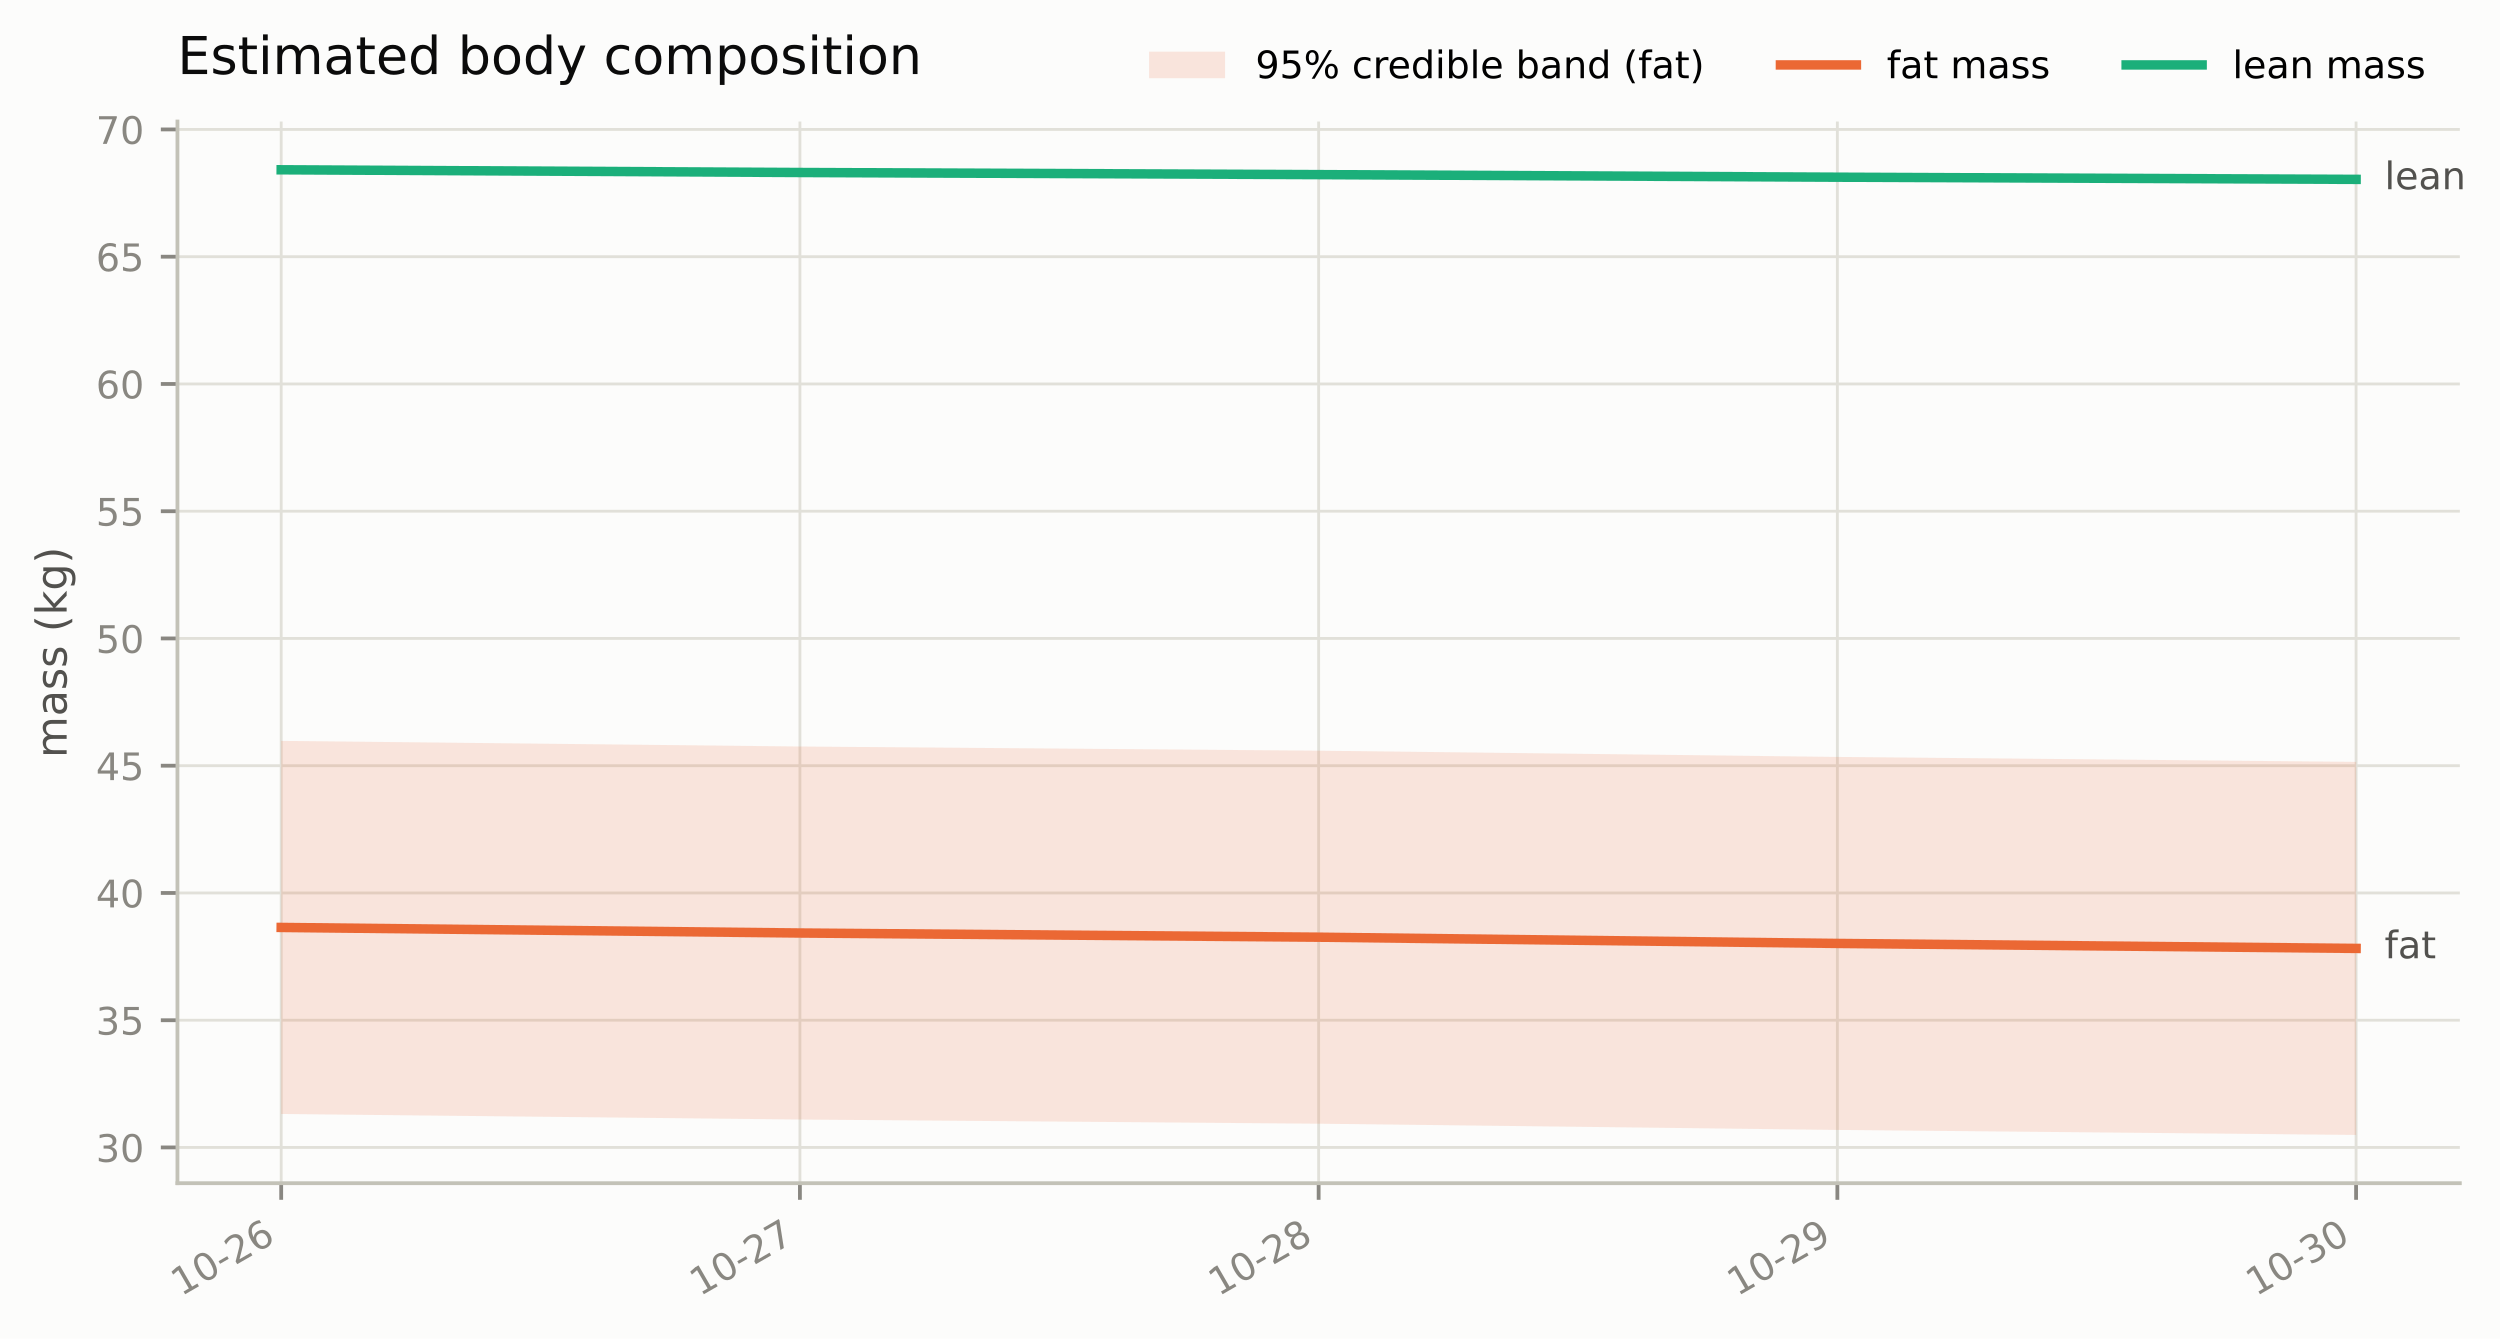
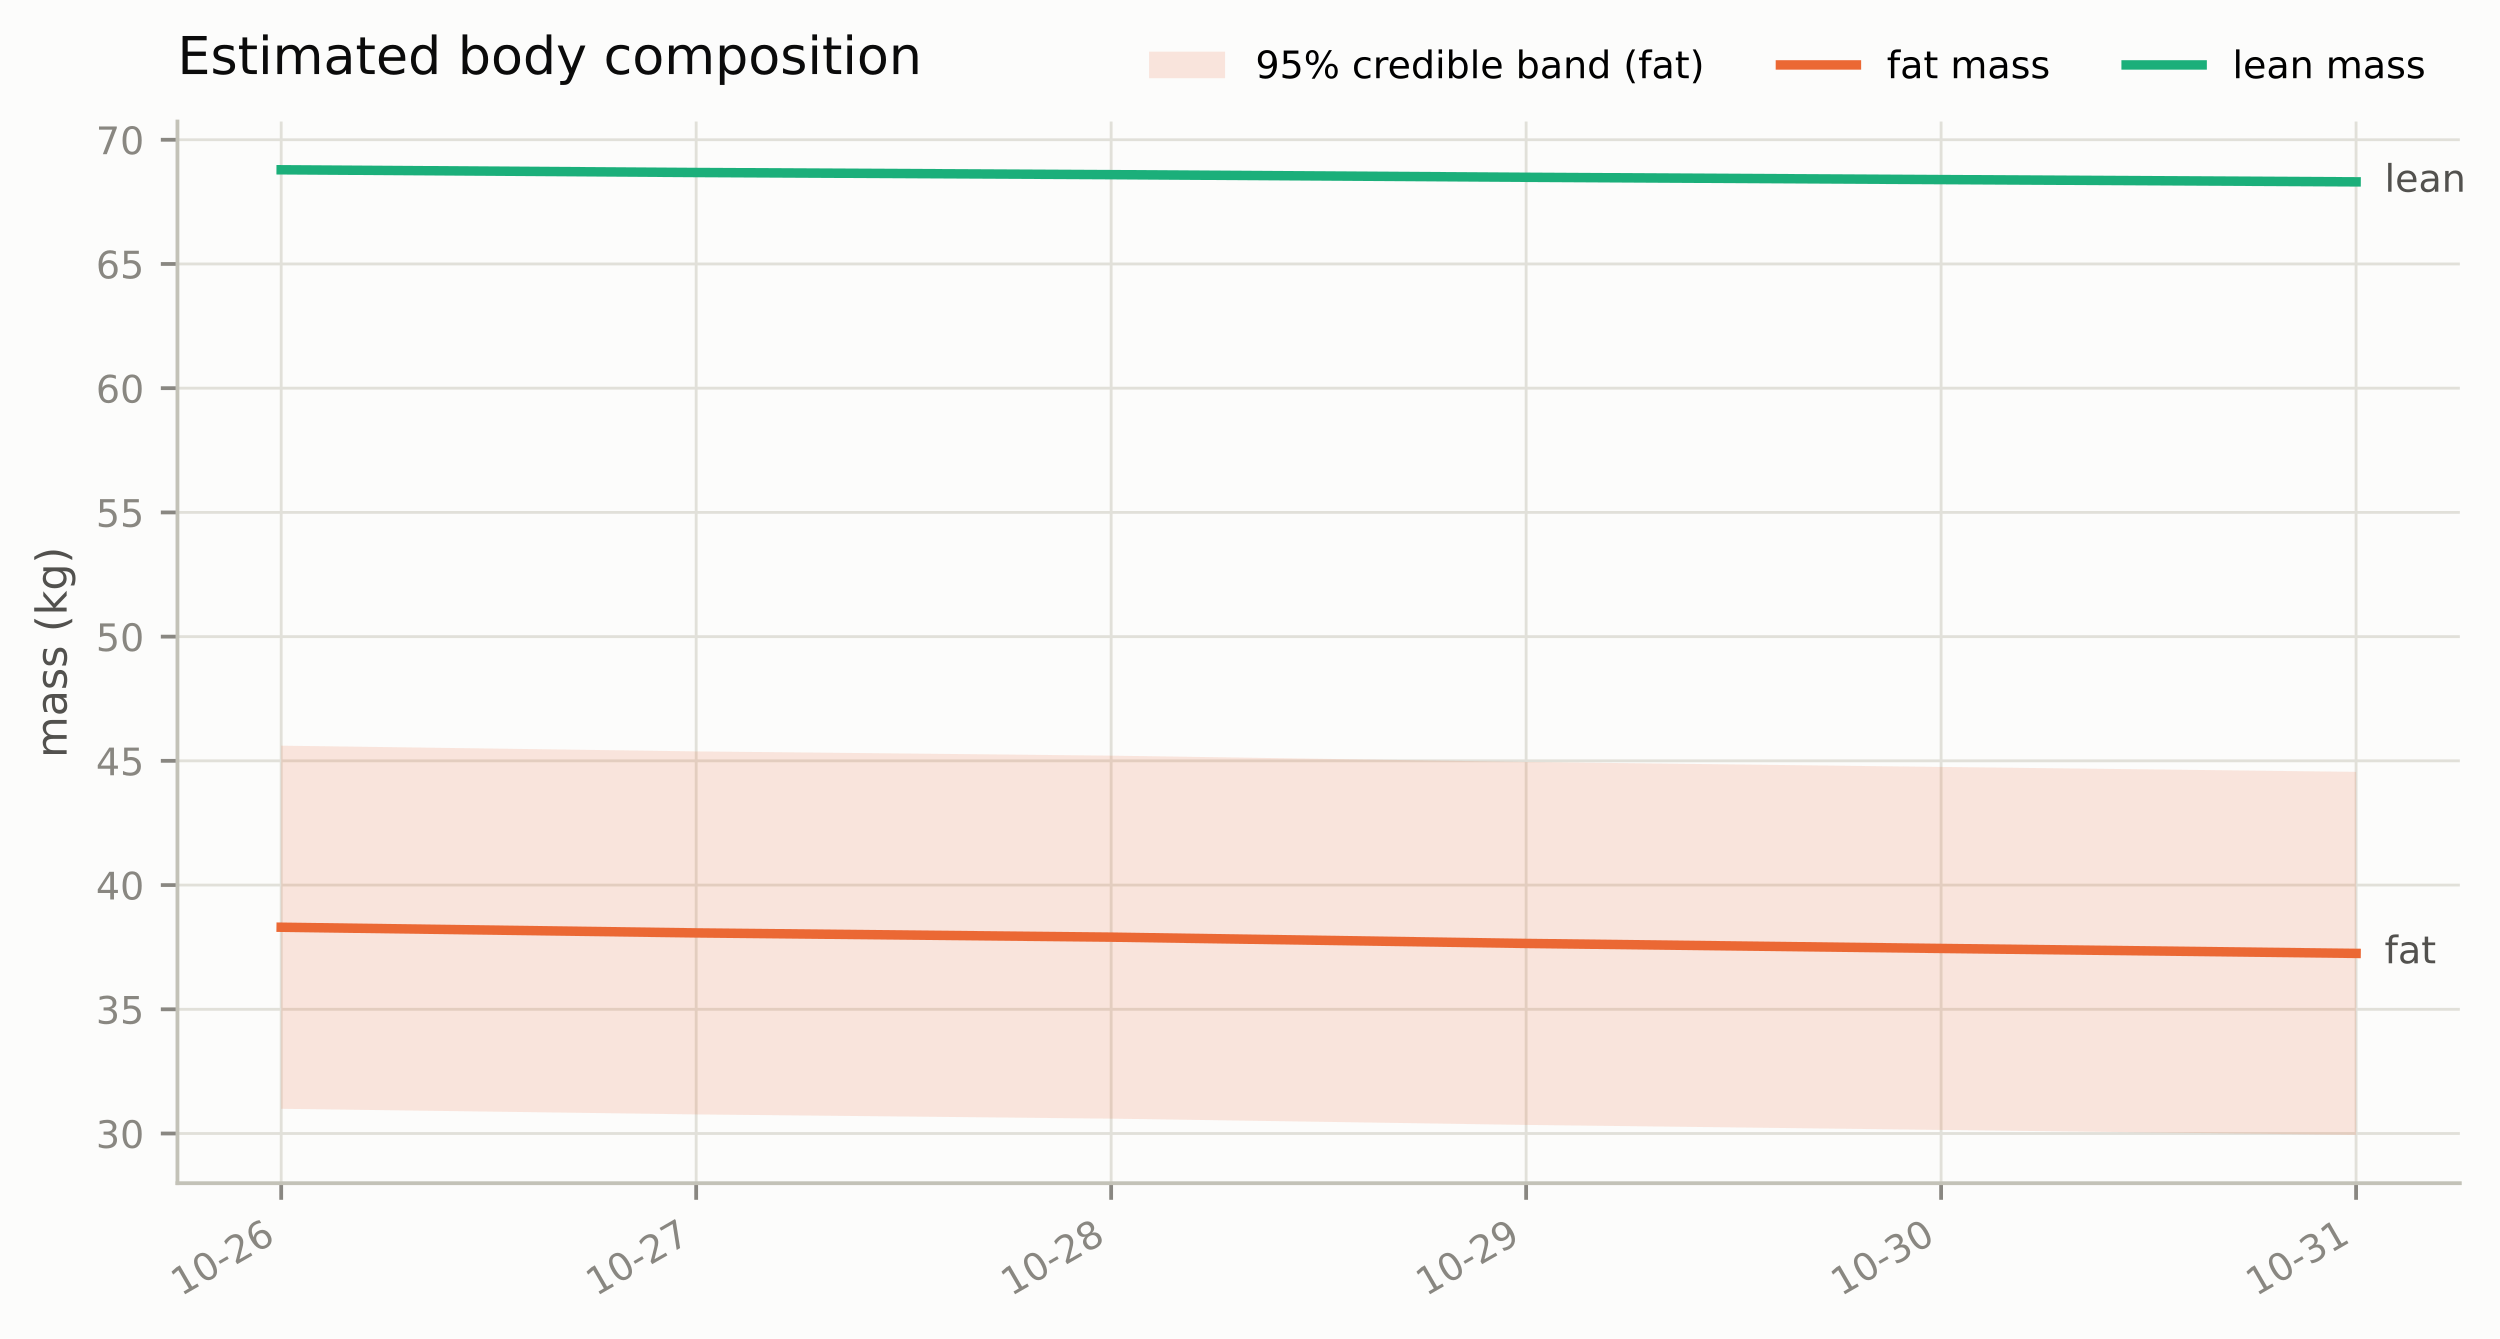
<svg xmlns="http://www.w3.org/2000/svg" xmlns:xlink="http://www.w3.org/1999/xlink" width="526.643pt" height="282pt" viewBox="0 0 526.643 282" version="1.1">
  <defs>
    <style type="text/css">*{stroke-linejoin: round; stroke-linecap: butt}</style>
  </defs>
  <g id="figure_1">
    <g id="patch_1">
      <path d="M 0 282  L 526.643 282  L 526.643 0  L 0 0  z " style="fill: #fcfcfb" />
    </g>
    <g id="axes_1">
      <g id="patch_2">
        <path d="M 37.381 249.248  L 518.18 249.248  L 518.18 25.601  L 37.381 25.601  z " style="fill: #fcfcfb" />
      </g>
      <g id="matplotlib.axis_1">
        <g id="xtick_1">
          <g id="line2d_1">
-             <path d="M 59.235 249.248  L 59.235 25.601  " clip-path="url(#p5e5698c83f)" style="fill: none; stroke: #e1e0d9; stroke-width: 0.6; stroke-linecap: square" />
+             <path d="M 59.235 249.248  L 59.235 25.601  " clip-path="url(#pe0df42609e)" style="fill: none; stroke: #e1e0d9; stroke-width: 0.6; stroke-linecap: square" />
          </g>
          <g id="line2d_2">
            <defs>
-               <path id="m67bd7a2c96" d="M 0 0  L 0 3.5  " style="stroke: #898781; stroke-width: 0.8" />
+               <path id="mdeb51aac6a" d="M 0 0  L 0 3.5  " style="stroke: #898781; stroke-width: 0.8" />
            </defs>
            <g>
-               <use xlink:href="#m67bd7a2c96" x="59.235" y="249.248" style="fill: #898781; stroke: #898781; stroke-width: 0.8" />
+               <use xlink:href="#mdeb51aac6a" x="59.235" y="249.248" style="fill: #898781; stroke: #898781; stroke-width: 0.8" />
            </g>
          </g>
          <g id="text_1">
            <g style="fill: #898781" transform="translate(38.14245 273.1351) rotate(-30) scale(0.08 -0.08)">
              <defs>
                <path id="DejaVuSans-14" d="M 794 531  L 1825 531  L 1825 4091  L 703 3866  L 703 4441  L 1819 4666  L 2450 4666  L 2450 531  L 3481 531  L 3481 0  L 794 0  L 794 531  z " transform="scale(0.015625)" />
                <path id="DejaVuSans-13" d="M 2034 4250  Q 1547 4250 1301 3770  Q 1056 3291 1056 2328  Q 1056 1369 1301 889  Q 1547 409 2034 409  Q 2525 409 2770 889  Q 3016 1369 3016 2328  Q 3016 3291 2770 3770  Q 2525 4250 2034 4250  z M 2034 4750  Q 2819 4750 3233 4129  Q 3647 3509 3647 2328  Q 3647 1150 3233 529  Q 2819 -91 2034 -91  Q 1250 -91 836 529  Q 422 1150 422 2328  Q 422 3509 836 4129  Q 1250 4750 2034 4750  z " transform="scale(0.015625)" />
                <path id="DejaVuSans-10" d="M 313 2009  L 1997 2009  L 1997 1497  L 313 1497  L 313 2009  z " transform="scale(0.015625)" />
                <path id="DejaVuSans-15" d="M 1228 531  L 3431 531  L 3431 0  L 469 0  L 469 531  Q 828 903 1448 1529  Q 2069 2156 2228 2338  Q 2531 2678 2651 2914  Q 2772 3150 2772 3378  Q 2772 3750 2511 3984  Q 2250 4219 1831 4219  Q 1534 4219 1204 4116  Q 875 4013 500 3803  L 500 4441  Q 881 4594 1212 4672  Q 1544 4750 1819 4750  Q 2544 4750 2975 4387  Q 3406 4025 3406 3419  Q 3406 3131 3298 2873  Q 3191 2616 2906 2266  Q 2828 2175 2409 1742  Q 1991 1309 1228 531  z " transform="scale(0.015625)" />
                <path id="DejaVuSans-19" d="M 2113 2584  Q 1688 2584 1439 2293  Q 1191 2003 1191 1497  Q 1191 994 1439 701  Q 1688 409 2113 409  Q 2538 409 2786 701  Q 3034 994 3034 1497  Q 3034 2003 2786 2293  Q 2538 2584 2113 2584  z M 3366 4563  L 3366 3988  Q 3128 4100 2886 4159  Q 2644 4219 2406 4219  Q 1781 4219 1451 3797  Q 1122 3375 1075 2522  Q 1259 2794 1537 2939  Q 1816 3084 2150 3084  Q 2853 3084 3261 2657  Q 3669 2231 3669 1497  Q 3669 778 3244 343  Q 2819 -91 2113 -91  Q 1303 -91 875 529  Q 447 1150 447 2328  Q 447 3434 972 4092  Q 1497 4750 2381 4750  Q 2619 4750 2861 4703  Q 3103 4656 3366 4563  z " transform="scale(0.015625)" />
              </defs>
              <use xlink:href="#DejaVuSans-14" />
              <use xlink:href="#DejaVuSans-13" transform="translate(63.625 0)" />
              <use xlink:href="#DejaVuSans-10" transform="translate(127.25 0)" />
              <use xlink:href="#DejaVuSans-15" transform="translate(163.3281 0)" />
              <use xlink:href="#DejaVuSans-19" transform="translate(226.9531 0)" />
            </g>
          </g>
        </g>
        <g id="xtick_2">
          <g id="line2d_3">
-             <path d="M 168.508 249.248  L 168.508 25.601  " clip-path="url(#p5e5698c83f)" style="fill: none; stroke: #e1e0d9; stroke-width: 0.6; stroke-linecap: square" />
+             <path d="M 146.653 249.248  L 146.653 25.601  " clip-path="url(#pe0df42609e)" style="fill: none; stroke: #e1e0d9; stroke-width: 0.6; stroke-linecap: square" />
          </g>
          <g id="line2d_4">
            <g>
-               <use xlink:href="#m67bd7a2c96" x="168.508" y="249.248" style="fill: #898781; stroke: #898781; stroke-width: 0.8" />
+               <use xlink:href="#mdeb51aac6a" x="146.653" y="249.248" style="fill: #898781; stroke: #898781; stroke-width: 0.8" />
            </g>
          </g>
          <g id="text_2">
-             <g style="fill: #898781" transform="translate(147.4151 273.1351) rotate(-30) scale(0.08 -0.08)">
+             <g style="fill: #898781" transform="translate(125.5606 273.1351) rotate(-30) scale(0.08 -0.08)">
              <defs>
                <path id="DejaVuSans-1a" d="M 525 4666  L 3525 4666  L 3525 4397  L 1831 0  L 1172 0  L 2766 4134  L 525 4134  L 525 4666  z " transform="scale(0.015625)" />
              </defs>
              <use xlink:href="#DejaVuSans-14" />
              <use xlink:href="#DejaVuSans-13" transform="translate(63.625 0)" />
              <use xlink:href="#DejaVuSans-10" transform="translate(127.25 0)" />
              <use xlink:href="#DejaVuSans-15" transform="translate(163.3281 0)" />
              <use xlink:href="#DejaVuSans-1a" transform="translate(226.9531 0)" />
            </g>
          </g>
        </g>
        <g id="xtick_3">
          <g id="line2d_5">
-             <path d="M 277.781 249.248  L 277.781 25.601  " clip-path="url(#p5e5698c83f)" style="fill: none; stroke: #e1e0d9; stroke-width: 0.6; stroke-linecap: square" />
+             <path d="M 234.071 249.248  L 234.071 25.601  " clip-path="url(#pe0df42609e)" style="fill: none; stroke: #e1e0d9; stroke-width: 0.6; stroke-linecap: square" />
          </g>
          <g id="line2d_6">
            <g>
-               <use xlink:href="#m67bd7a2c96" x="277.781" y="249.248" style="fill: #898781; stroke: #898781; stroke-width: 0.8" />
+               <use xlink:href="#mdeb51aac6a" x="234.071" y="249.248" style="fill: #898781; stroke: #898781; stroke-width: 0.8" />
            </g>
          </g>
          <g id="text_3">
-             <g style="fill: #898781" transform="translate(256.6877 273.1351) rotate(-30) scale(0.08 -0.08)">
+             <g style="fill: #898781" transform="translate(212.9787 273.1351) rotate(-30) scale(0.08 -0.08)">
              <defs>
                <path id="DejaVuSans-1b" d="M 2034 2216  Q 1584 2216 1326 1975  Q 1069 1734 1069 1313  Q 1069 891 1326 650  Q 1584 409 2034 409  Q 2484 409 2743 651  Q 3003 894 3003 1313  Q 3003 1734 2745 1975  Q 2488 2216 2034 2216  z M 1403 2484  Q 997 2584 770 2862  Q 544 3141 544 3541  Q 544 4100 942 4425  Q 1341 4750 2034 4750  Q 2731 4750 3128 4425  Q 3525 4100 3525 3541  Q 3525 3141 3298 2862  Q 3072 2584 2669 2484  Q 3125 2378 3379 2068  Q 3634 1759 3634 1313  Q 3634 634 3220 271  Q 2806 -91 2034 -91  Q 1263 -91 848 271  Q 434 634 434 1313  Q 434 1759 690 2068  Q 947 2378 1403 2484  z M 1172 3481  Q 1172 3119 1398 2916  Q 1625 2713 2034 2713  Q 2441 2713 2670 2916  Q 2900 3119 2900 3481  Q 2900 3844 2670 4047  Q 2441 4250 2034 4250  Q 1625 4250 1398 4047  Q 1172 3844 1172 3481  z " transform="scale(0.015625)" />
              </defs>
              <use xlink:href="#DejaVuSans-14" />
              <use xlink:href="#DejaVuSans-13" transform="translate(63.625 0)" />
              <use xlink:href="#DejaVuSans-10" transform="translate(127.25 0)" />
              <use xlink:href="#DejaVuSans-15" transform="translate(163.3281 0)" />
              <use xlink:href="#DejaVuSans-1b" transform="translate(226.9531 0)" />
            </g>
          </g>
        </g>
        <g id="xtick_4">
          <g id="line2d_7">
-             <path d="M 387.053 249.248  L 387.053 25.601  " clip-path="url(#p5e5698c83f)" style="fill: none; stroke: #e1e0d9; stroke-width: 0.6; stroke-linecap: square" />
+             <path d="M 321.49 249.248  L 321.49 25.601  " clip-path="url(#pe0df42609e)" style="fill: none; stroke: #e1e0d9; stroke-width: 0.6; stroke-linecap: square" />
          </g>
          <g id="line2d_8">
            <g>
-               <use xlink:href="#m67bd7a2c96" x="387.053" y="249.248" style="fill: #898781; stroke: #898781; stroke-width: 0.8" />
+               <use xlink:href="#mdeb51aac6a" x="321.49" y="249.248" style="fill: #898781; stroke: #898781; stroke-width: 0.8" />
            </g>
          </g>
          <g id="text_4">
-             <g style="fill: #898781" transform="translate(365.9604 273.1351) rotate(-30) scale(0.08 -0.08)">
+             <g style="fill: #898781" transform="translate(300.3968 273.1351) rotate(-30) scale(0.08 -0.08)">
              <defs>
                <path id="DejaVuSans-1c" d="M 703 97  L 703 672  Q 941 559 1184 500  Q 1428 441 1663 441  Q 2288 441 2617 861  Q 2947 1281 2994 2138  Q 2813 1869 2534 1725  Q 2256 1581 1919 1581  Q 1219 1581 811 2004  Q 403 2428 403 3163  Q 403 3881 828 4315  Q 1253 4750 1959 4750  Q 2769 4750 3195 4129  Q 3622 3509 3622 2328  Q 3622 1225 3098 567  Q 2575 -91 1691 -91  Q 1453 -91 1209 -44  Q 966 3 703 97  z M 1959 2075  Q 2384 2075 2632 2365  Q 2881 2656 2881 3163  Q 2881 3666 2632 3958  Q 2384 4250 1959 4250  Q 1534 4250 1286 3958  Q 1038 3666 1038 3163  Q 1038 2656 1286 2365  Q 1534 2075 1959 2075  z " transform="scale(0.015625)" />
              </defs>
              <use xlink:href="#DejaVuSans-14" />
              <use xlink:href="#DejaVuSans-13" transform="translate(63.625 0)" />
              <use xlink:href="#DejaVuSans-10" transform="translate(127.25 0)" />
              <use xlink:href="#DejaVuSans-15" transform="translate(163.3281 0)" />
              <use xlink:href="#DejaVuSans-1c" transform="translate(226.9531 0)" />
            </g>
          </g>
        </g>
        <g id="xtick_5">
          <g id="line2d_9">
-             <path d="M 496.326 249.248  L 496.326 25.601  " clip-path="url(#p5e5698c83f)" style="fill: none; stroke: #e1e0d9; stroke-width: 0.6; stroke-linecap: square" />
+             <path d="M 408.908 249.248  L 408.908 25.601  " clip-path="url(#pe0df42609e)" style="fill: none; stroke: #e1e0d9; stroke-width: 0.6; stroke-linecap: square" />
          </g>
          <g id="line2d_10">
            <g>
-               <use xlink:href="#m67bd7a2c96" x="496.326" y="249.248" style="fill: #898781; stroke: #898781; stroke-width: 0.8" />
+               <use xlink:href="#mdeb51aac6a" x="408.908" y="249.248" style="fill: #898781; stroke: #898781; stroke-width: 0.8" />
            </g>
          </g>
          <g id="text_5">
-             <g style="fill: #898781" transform="translate(475.233 273.1351) rotate(-30) scale(0.08 -0.08)">
+             <g style="fill: #898781" transform="translate(387.8149 273.1351) rotate(-30) scale(0.08 -0.08)">
              <defs>
                <path id="DejaVuSans-16" d="M 2597 2516  Q 3050 2419 3304 2112  Q 3559 1806 3559 1356  Q 3559 666 3084 287  Q 2609 -91 1734 -91  Q 1441 -91 1130 -33  Q 819 25 488 141  L 488 750  Q 750 597 1062 519  Q 1375 441 1716 441  Q 2309 441 2620 675  Q 2931 909 2931 1356  Q 2931 1769 2642 2001  Q 2353 2234 1838 2234  L 1294 2234  L 1294 2753  L 1863 2753  Q 2328 2753 2575 2939  Q 2822 3125 2822 3475  Q 2822 3834 2567 4026  Q 2313 4219 1838 4219  Q 1578 4219 1281 4162  Q 984 4106 628 3988  L 628 4550  Q 988 4650 1302 4700  Q 1616 4750 1894 4750  Q 2613 4750 3031 4423  Q 3450 4097 3450 3541  Q 3450 3153 3228 2886  Q 3006 2619 2597 2516  z " transform="scale(0.015625)" />
              </defs>
              <use xlink:href="#DejaVuSans-14" />
              <use xlink:href="#DejaVuSans-13" transform="translate(63.625 0)" />
              <use xlink:href="#DejaVuSans-10" transform="translate(127.25 0)" />
              <use xlink:href="#DejaVuSans-16" transform="translate(163.3281 0)" />
              <use xlink:href="#DejaVuSans-13" transform="translate(226.9531 0)" />
            </g>
          </g>
        </g>
+         <g id="xtick_6">
+           <g id="line2d_11">
+             <path d="M 496.326 249.248  L 496.326 25.601  " clip-path="url(#pe0df42609e)" style="fill: none; stroke: #e1e0d9; stroke-width: 0.6; stroke-linecap: square" />
+           </g>
+           <g id="line2d_12">
+             <g>
+               <use xlink:href="#mdeb51aac6a" x="496.326" y="249.248" style="fill: #898781; stroke: #898781; stroke-width: 0.8" />
+             </g>
+           </g>
+           <g id="text_6">
+             <g style="fill: #898781" transform="translate(475.233 273.1351) rotate(-30) scale(0.08 -0.08)">
+               <use xlink:href="#DejaVuSans-14" />
+               <use xlink:href="#DejaVuSans-13" transform="translate(63.625 0)" />
+               <use xlink:href="#DejaVuSans-10" transform="translate(127.25 0)" />
+               <use xlink:href="#DejaVuSans-16" transform="translate(163.3281 0)" />
+               <use xlink:href="#DejaVuSans-14" transform="translate(226.9531 0)" />
+             </g>
+           </g>
+         </g>
      </g>
      <g id="matplotlib.axis_2">
        <g id="ytick_1">
-           <g id="line2d_11">
-             <path d="M 37.381 241.719  L 518.18 241.719  " clip-path="url(#p5e5698c83f)" style="fill: none; stroke: #e1e0d9; stroke-width: 0.6; stroke-linecap: square" />
-           </g>
-           <g id="line2d_12">
+           <g id="line2d_13">
+             <path d="M 37.381 238.782  L 518.18 238.782  " clip-path="url(#pe0df42609e)" style="fill: none; stroke: #e1e0d9; stroke-width: 0.6; stroke-linecap: square" />
+           </g>
+           <g id="line2d_14">
            <defs>
-               <path id="m33e109a5b0" d="M 0 0  L -3.5 0  " style="stroke: #898781; stroke-width: 0.8" />
+               <path id="md6227fa1a5" d="M 0 0  L -3.5 0  " style="stroke: #898781; stroke-width: 0.8" />
            </defs>
            <g>
-               <use xlink:href="#m33e109a5b0" x="37.381" y="241.719" style="fill: #898781; stroke: #898781; stroke-width: 0.8" />
-             </g>
-           </g>
-           <g id="text_6">
-             <g style="fill: #898781" transform="translate(20.2007 244.7582) scale(0.08 -0.08)">
+               <use xlink:href="#md6227fa1a5" x="37.381" y="238.782" style="fill: #898781; stroke: #898781; stroke-width: 0.8" />
+             </g>
+           </g>
+           <g id="text_7">
+             <g style="fill: #898781" transform="translate(20.2007 241.8212) scale(0.08 -0.08)">
              <use xlink:href="#DejaVuSans-16" />
              <use xlink:href="#DejaVuSans-13" transform="translate(63.625 0)" />
            </g>
          </g>
        </g>
        <g id="ytick_2">
-           <g id="line2d_13">
-             <path d="M 37.381 214.913  L 518.18 214.913  " clip-path="url(#p5e5698c83f)" style="fill: none; stroke: #e1e0d9; stroke-width: 0.6; stroke-linecap: square" />
-           </g>
-           <g id="line2d_14">
-             <g>
-               <use xlink:href="#m33e109a5b0" x="37.381" y="214.913" style="fill: #898781; stroke: #898781; stroke-width: 0.8" />
-             </g>
-           </g>
-           <g id="text_7">
-             <g style="fill: #898781" transform="translate(20.2007 217.9522) scale(0.08 -0.08)">
+           <g id="line2d_15">
+             <path d="M 37.381 212.614  L 518.18 212.614  " clip-path="url(#pe0df42609e)" style="fill: none; stroke: #e1e0d9; stroke-width: 0.6; stroke-linecap: square" />
+           </g>
+           <g id="line2d_16">
+             <g>
+               <use xlink:href="#md6227fa1a5" x="37.381" y="212.614" style="fill: #898781; stroke: #898781; stroke-width: 0.8" />
+             </g>
+           </g>
+           <g id="text_8">
+             <g style="fill: #898781" transform="translate(20.2007 215.6532) scale(0.08 -0.08)">
              <defs>
                <path id="DejaVuSans-18" d="M 691 4666  L 3169 4666  L 3169 4134  L 1269 4134  L 1269 2991  Q 1406 3038 1543 3061  Q 1681 3084 1819 3084  Q 2600 3084 3056 2656  Q 3513 2228 3513 1497  Q 3513 744 3044 326  Q 2575 -91 1722 -91  Q 1428 -91 1123 -41  Q 819 9 494 109  L 494 744  Q 775 591 1075 516  Q 1375 441 1709 441  Q 2250 441 2565 725  Q 2881 1009 2881 1497  Q 2881 1984 2565 2268  Q 2250 2553 1709 2553  Q 1456 2553 1204 2497  Q 953 2441 691 2322  L 691 4666  z " transform="scale(0.015625)" />
              </defs>
              <use xlink:href="#DejaVuSans-16" />
              <use xlink:href="#DejaVuSans-18" transform="translate(63.625 0)" />
            </g>
          </g>
        </g>
        <g id="ytick_3">
-           <g id="line2d_15">
-             <path d="M 37.381 188.107  L 518.18 188.107  " clip-path="url(#p5e5698c83f)" style="fill: none; stroke: #e1e0d9; stroke-width: 0.6; stroke-linecap: square" />
-           </g>
-           <g id="line2d_16">
-             <g>
-               <use xlink:href="#m33e109a5b0" x="37.381" y="188.107" style="fill: #898781; stroke: #898781; stroke-width: 0.8" />
-             </g>
-           </g>
-           <g id="text_8">
-             <g style="fill: #898781" transform="translate(20.2007 191.1462) scale(0.08 -0.08)">
+           <g id="line2d_17">
+             <path d="M 37.381 186.446  L 518.18 186.446  " clip-path="url(#pe0df42609e)" style="fill: none; stroke: #e1e0d9; stroke-width: 0.6; stroke-linecap: square" />
+           </g>
+           <g id="line2d_18">
+             <g>
+               <use xlink:href="#md6227fa1a5" x="37.381" y="186.446" style="fill: #898781; stroke: #898781; stroke-width: 0.8" />
+             </g>
+           </g>
+           <g id="text_9">
+             <g style="fill: #898781" transform="translate(20.2007 189.4851) scale(0.08 -0.08)">
              <defs>
                <path id="DejaVuSans-17" d="M 2419 4116  L 825 1625  L 2419 1625  L 2419 4116  z M 2253 4666  L 3047 4666  L 3047 1625  L 3713 1625  L 3713 1100  L 3047 1100  L 3047 0  L 2419 0  L 2419 1100  L 313 1100  L 313 1709  L 2253 4666  z " transform="scale(0.015625)" />
              </defs>
              <use xlink:href="#DejaVuSans-17" />
              <use xlink:href="#DejaVuSans-13" transform="translate(63.625 0)" />
            </g>
          </g>
        </g>
        <g id="ytick_4">
-           <g id="line2d_17">
-             <path d="M 37.381 161.301  L 518.18 161.301  " clip-path="url(#p5e5698c83f)" style="fill: none; stroke: #e1e0d9; stroke-width: 0.6; stroke-linecap: square" />
-           </g>
-           <g id="line2d_18">
-             <g>
-               <use xlink:href="#m33e109a5b0" x="37.381" y="161.301" style="fill: #898781; stroke: #898781; stroke-width: 0.8" />
-             </g>
-           </g>
-           <g id="text_9">
-             <g style="fill: #898781" transform="translate(20.2007 164.3402) scale(0.08 -0.08)">
+           <g id="line2d_19">
+             <path d="M 37.381 160.278  L 518.18 160.278  " clip-path="url(#pe0df42609e)" style="fill: none; stroke: #e1e0d9; stroke-width: 0.6; stroke-linecap: square" />
+           </g>
+           <g id="line2d_20">
+             <g>
+               <use xlink:href="#md6227fa1a5" x="37.381" y="160.278" style="fill: #898781; stroke: #898781; stroke-width: 0.8" />
+             </g>
+           </g>
+           <g id="text_10">
+             <g style="fill: #898781" transform="translate(20.2007 163.317) scale(0.08 -0.08)">
              <use xlink:href="#DejaVuSans-17" />
              <use xlink:href="#DejaVuSans-18" transform="translate(63.625 0)" />
            </g>
          </g>
        </g>
        <g id="ytick_5">
-           <g id="line2d_19">
-             <path d="M 37.381 134.495  L 518.18 134.495  " clip-path="url(#p5e5698c83f)" style="fill: none; stroke: #e1e0d9; stroke-width: 0.6; stroke-linecap: square" />
-           </g>
-           <g id="line2d_20">
-             <g>
-               <use xlink:href="#m33e109a5b0" x="37.381" y="134.495" style="fill: #898781; stroke: #898781; stroke-width: 0.8" />
-             </g>
-           </g>
-           <g id="text_10">
-             <g style="fill: #898781" transform="translate(20.2007 137.5343) scale(0.08 -0.08)">
+           <g id="line2d_21">
+             <path d="M 37.381 134.11  L 518.18 134.11  " clip-path="url(#pe0df42609e)" style="fill: none; stroke: #e1e0d9; stroke-width: 0.6; stroke-linecap: square" />
+           </g>
+           <g id="line2d_22">
+             <g>
+               <use xlink:href="#md6227fa1a5" x="37.381" y="134.11" style="fill: #898781; stroke: #898781; stroke-width: 0.8" />
+             </g>
+           </g>
+           <g id="text_11">
+             <g style="fill: #898781" transform="translate(20.2007 137.1489) scale(0.08 -0.08)">
              <use xlink:href="#DejaVuSans-18" />
              <use xlink:href="#DejaVuSans-13" transform="translate(63.625 0)" />
            </g>
          </g>
        </g>
        <g id="ytick_6">
-           <g id="line2d_21">
-             <path d="M 37.381 107.689  L 518.18 107.689  " clip-path="url(#p5e5698c83f)" style="fill: none; stroke: #e1e0d9; stroke-width: 0.6; stroke-linecap: square" />
-           </g>
-           <g id="line2d_22">
-             <g>
-               <use xlink:href="#m33e109a5b0" x="37.381" y="107.689" style="fill: #898781; stroke: #898781; stroke-width: 0.8" />
-             </g>
-           </g>
-           <g id="text_11">
-             <g style="fill: #898781" transform="translate(20.2007 110.7283) scale(0.08 -0.08)">
+           <g id="line2d_23">
+             <path d="M 37.381 107.942  L 518.18 107.942  " clip-path="url(#pe0df42609e)" style="fill: none; stroke: #e1e0d9; stroke-width: 0.6; stroke-linecap: square" />
+           </g>
+           <g id="line2d_24">
+             <g>
+               <use xlink:href="#md6227fa1a5" x="37.381" y="107.942" style="fill: #898781; stroke: #898781; stroke-width: 0.8" />
+             </g>
+           </g>
+           <g id="text_12">
+             <g style="fill: #898781" transform="translate(20.2007 110.9808) scale(0.08 -0.08)">
              <use xlink:href="#DejaVuSans-18" />
              <use xlink:href="#DejaVuSans-18" transform="translate(63.625 0)" />
            </g>
          </g>
        </g>
        <g id="ytick_7">
-           <g id="line2d_23">
-             <path d="M 37.381 80.883  L 518.18 80.883  " clip-path="url(#p5e5698c83f)" style="fill: none; stroke: #e1e0d9; stroke-width: 0.6; stroke-linecap: square" />
-           </g>
-           <g id="line2d_24">
-             <g>
-               <use xlink:href="#m33e109a5b0" x="37.381" y="80.883" style="fill: #898781; stroke: #898781; stroke-width: 0.8" />
-             </g>
-           </g>
-           <g id="text_12">
-             <g style="fill: #898781" transform="translate(20.2007 83.92228) scale(0.08 -0.08)">
+           <g id="line2d_25">
+             <path d="M 37.381 81.774  L 518.18 81.774  " clip-path="url(#pe0df42609e)" style="fill: none; stroke: #e1e0d9; stroke-width: 0.6; stroke-linecap: square" />
+           </g>
+           <g id="line2d_26">
+             <g>
+               <use xlink:href="#md6227fa1a5" x="37.381" y="81.774" style="fill: #898781; stroke: #898781; stroke-width: 0.8" />
+             </g>
+           </g>
+           <g id="text_13">
+             <g style="fill: #898781" transform="translate(20.2007 84.81271) scale(0.08 -0.08)">
              <use xlink:href="#DejaVuSans-19" />
              <use xlink:href="#DejaVuSans-13" transform="translate(63.625 0)" />
            </g>
          </g>
        </g>
        <g id="ytick_8">
-           <g id="line2d_25">
-             <path d="M 37.381 54.077  L 518.18 54.077  " clip-path="url(#p5e5698c83f)" style="fill: none; stroke: #e1e0d9; stroke-width: 0.6; stroke-linecap: square" />
-           </g>
-           <g id="line2d_26">
-             <g>
-               <use xlink:href="#m33e109a5b0" x="37.381" y="54.077" style="fill: #898781; stroke: #898781; stroke-width: 0.8" />
-             </g>
-           </g>
-           <g id="text_13">
-             <g style="fill: #898781" transform="translate(20.2007 57.1163) scale(0.08 -0.08)">
+           <g id="line2d_27">
+             <path d="M 37.381 55.606  L 518.18 55.606  " clip-path="url(#pe0df42609e)" style="fill: none; stroke: #e1e0d9; stroke-width: 0.6; stroke-linecap: square" />
+           </g>
+           <g id="line2d_28">
+             <g>
+               <use xlink:href="#md6227fa1a5" x="37.381" y="55.606" style="fill: #898781; stroke: #898781; stroke-width: 0.8" />
+             </g>
+           </g>
+           <g id="text_14">
+             <g style="fill: #898781" transform="translate(20.2007 58.64463) scale(0.08 -0.08)">
              <use xlink:href="#DejaVuSans-19" />
              <use xlink:href="#DejaVuSans-18" transform="translate(63.625 0)" />
            </g>
          </g>
        </g>
        <g id="ytick_9">
-           <g id="line2d_27">
-             <path d="M 37.381 27.271  L 518.18 27.271  " clip-path="url(#p5e5698c83f)" style="fill: none; stroke: #e1e0d9; stroke-width: 0.6; stroke-linecap: square" />
-           </g>
-           <g id="line2d_28">
-             <g>
-               <use xlink:href="#m33e109a5b0" x="37.381" y="27.271" style="fill: #898781; stroke: #898781; stroke-width: 0.8" />
-             </g>
-           </g>
-           <g id="text_14">
-             <g style="fill: #898781" transform="translate(20.2007 30.31031) scale(0.08 -0.08)">
+           <g id="line2d_29">
+             <path d="M 37.381 29.437  L 518.18 29.437  " clip-path="url(#pe0df42609e)" style="fill: none; stroke: #e1e0d9; stroke-width: 0.6; stroke-linecap: square" />
+           </g>
+           <g id="line2d_30">
+             <g>
+               <use xlink:href="#md6227fa1a5" x="37.381" y="29.437" style="fill: #898781; stroke: #898781; stroke-width: 0.8" />
+             </g>
+           </g>
+           <g id="text_15">
+             <g style="fill: #898781" transform="translate(20.2007 32.47654) scale(0.08 -0.08)">
              <use xlink:href="#DejaVuSans-1a" />
              <use xlink:href="#DejaVuSans-13" transform="translate(63.625 0)" />
            </g>
          </g>
        </g>
-         <g id="text_15">
+         <g id="text_16">
          <g style="fill: #52514e" transform="translate(14.03859 159.6579) rotate(-90) scale(0.09 -0.09)">
            <defs>
              <path id="DejaVuSans-50" d="M 3328 2828  Q 3544 3216 3844 3400  Q 4144 3584 4550 3584  Q 5097 3584 5394 3201  Q 5691 2819 5691 2113  L 5691 0  L 5113 0  L 5113 2094  Q 5113 2597 4934 2840  Q 4756 3084 4391 3084  Q 3944 3084 3684 2787  Q 3425 2491 3425 1978  L 3425 0  L 2847 0  L 2847 2094  Q 2847 2600 2669 2842  Q 2491 3084 2119 3084  Q 1678 3084 1418 2786  Q 1159 2488 1159 1978  L 1159 0  L 581 0  L 581 3500  L 1159 3500  L 1159 2956  Q 1356 3278 1631 3431  Q 1906 3584 2284 3584  Q 2666 3584 2933 3390  Q 3200 3197 3328 2828  z " transform="scale(0.015625)" />
              <path id="DejaVuSans-44" d="M 2194 1759  Q 1497 1759 1228 1600  Q 959 1441 959 1056  Q 959 750 1161 570  Q 1363 391 1709 391  Q 2188 391 2477 730  Q 2766 1069 2766 1631  L 2766 1759  L 2194 1759  z M 3341 1997  L 3341 0  L 2766 0  L 2766 531  Q 2569 213 2275 61  Q 1981 -91 1556 -91  Q 1019 -91 701 211  Q 384 513 384 1019  Q 384 1609 779 1909  Q 1175 2209 1959 2209  L 2766 2209  L 2766 2266  Q 2766 2663 2505 2880  Q 2244 3097 1772 3097  Q 1472 3097 1187 3025  Q 903 2953 641 2809  L 641 3341  Q 956 3463 1253 3523  Q 1550 3584 1831 3584  Q 2591 3584 2966 3190  Q 3341 2797 3341 1997  z " transform="scale(0.015625)" />
              <path id="DejaVuSans-56" d="M 2834 3397  L 2834 2853  Q 2591 2978 2328 3040  Q 2066 3103 1784 3103  Q 1356 3103 1142 2972  Q 928 2841 928 2578  Q 928 2378 1081 2264  Q 1234 2150 1697 2047  L 1894 2003  Q 2506 1872 2764 1633  Q 3022 1394 3022 966  Q 3022 478 2636 193  Q 2250 -91 1575 -91  Q 1294 -91 989 -36  Q 684 19 347 128  L 347 722  Q 666 556 975 473  Q 1284 391 1588 391  Q 1994 391 2212 530  Q 2431 669 2431 922  Q 2431 1156 2273 1281  Q 2116 1406 1581 1522  L 1381 1569  Q 847 1681 609 1914  Q 372 2147 372 2553  Q 372 3047 722 3315  Q 1072 3584 1716 3584  Q 2034 3584 2315 3537  Q 2597 3491 2834 3397  z " transform="scale(0.015625)" />
              <path id="DejaVuSans-3" transform="scale(0.015625)" />
              <path id="DejaVuSans-b" d="M 1984 4856  Q 1566 4138 1362 3434  Q 1159 2731 1159 2009  Q 1159 1288 1364 580  Q 1569 -128 1984 -844  L 1484 -844  Q 1016 -109 783 600  Q 550 1309 550 2009  Q 550 2706 781 3412  Q 1013 4119 1484 4856  L 1984 4856  z " transform="scale(0.015625)" />
              <path id="DejaVuSans-4e" d="M 581 4863  L 1159 4863  L 1159 1991  L 2875 3500  L 3609 3500  L 1753 1863  L 3688 0  L 2938 0  L 1159 1709  L 1159 0  L 581 0  L 581 4863  z " transform="scale(0.015625)" />
              <path id="DejaVuSans-4a" d="M 2906 1791  Q 2906 2416 2648 2759  Q 2391 3103 1925 3103  Q 1463 3103 1205 2759  Q 947 2416 947 1791  Q 947 1169 1205 825  Q 1463 481 1925 481  Q 2391 481 2648 825  Q 2906 1169 2906 1791  z M 3481 434  Q 3481 -459 3084 -895  Q 2688 -1331 1869 -1331  Q 1566 -1331 1297 -1286  Q 1028 -1241 775 -1147  L 775 -588  Q 1028 -725 1275 -790  Q 1522 -856 1778 -856  Q 2344 -856 2625 -561  Q 2906 -266 2906 331  L 2906 616  Q 2728 306 2450 153  Q 2172 0 1784 0  Q 1141 0 747 490  Q 353 981 353 1791  Q 353 2603 747 3093  Q 1141 3584 1784 3584  Q 2172 3584 2450 3431  Q 2728 3278 2906 2969  L 2906 3500  L 3481 3500  L 3481 434  z " transform="scale(0.015625)" />
              <path id="DejaVuSans-c" d="M 513 4856  L 1013 4856  Q 1481 4119 1714 3412  Q 1947 2706 1947 2009  Q 1947 1309 1714 600  Q 1481 -109 1013 -844  L 513 -844  Q 928 -128 1133 580  Q 1338 1288 1338 2009  Q 1338 2731 1133 3434  Q 928 4138 513 4856  z " transform="scale(0.015625)" />
            </defs>
            <use xlink:href="#DejaVuSans-50" />
            <use xlink:href="#DejaVuSans-44" transform="translate(97.40625 0)" />
            <use xlink:href="#DejaVuSans-56" transform="translate(158.6875 0)" />
            <use xlink:href="#DejaVuSans-56" transform="translate(210.7812 0)" />
            <use xlink:href="#DejaVuSans-3" transform="translate(262.875 0)" />
            <use xlink:href="#DejaVuSans-b" transform="translate(294.6562 0)" />
            <use xlink:href="#DejaVuSans-4e" transform="translate(333.6719 0)" />
            <use xlink:href="#DejaVuSans-4a" transform="translate(391.5781 0)" />
            <use xlink:href="#DejaVuSans-c" transform="translate(455.0625 0)" />
          </g>
        </g>
      </g>
      <g id="FillBetweenPolyCollection_1">
        <defs>
-           <path id="md8a9ac8e21" d="M 59.235 -125.926  L 59.235 -47.328  L 168.508 -46.163  L 277.781 -45.284  L 387.053 -43.97  L 496.326 -42.917  L 496.326 -121.504  L 496.326 -121.504  L 387.053 -122.547  L 277.781 -123.862  L 168.508 -124.743  L 59.235 -125.926  z " />
+           <path id="m10c47ca3e4" d="M 59.235 -124.919  L 59.235 -48.423  L 146.653 -47.238  L 234.071 -46.349  L 321.49 -45.025  L 408.908 -43.968  L 496.326 -42.917  L 496.326 -119.402  L 496.326 -119.402  L 408.908 -120.437  L 321.49 -121.487  L 234.071 -122.818  L 146.653 -123.713  L 59.235 -124.919  z " />
        </defs>
-         <g clip-path="url(#p5e5698c83f)">
-           <use xlink:href="#md8a9ac8e21" x="0" y="282" style="fill: #eb6834; fill-opacity: 0.16" />
-         </g>
-       </g>
-       <g id="line2d_29">
-         <path d="M 59.235 195.372  L 168.508 196.546  L 277.781 197.426  L 387.053 198.741  L 496.326 199.789  " clip-path="url(#p5e5698c83f)" style="fill: none; stroke: #eb6834; stroke-width: 2; stroke-linecap: square" />
-       </g>
-       <g id="line2d_30">
-         <path d="M 59.235 35.766  L 168.508 36.338  L 277.781 36.785  L 387.053 37.328  L 496.326 37.785  " clip-path="url(#p5e5698c83f)" style="fill: none; stroke: #1baf7a; stroke-width: 2; stroke-linecap: square" />
+         <g clip-path="url(#pe0df42609e)">
+           <use xlink:href="#m10c47ca3e4" x="0" y="282" style="fill: #eb6834; fill-opacity: 0.16" />
+         </g>
+       </g>
+       <g id="line2d_31">
+         <path d="M 59.235 195.329  L 146.653 196.524  L 234.071 197.416  L 321.49 198.744  L 408.908 199.797  L 496.326 200.84  " clip-path="url(#pe0df42609e)" style="fill: none; stroke: #eb6834; stroke-width: 2; stroke-linecap: square" />
+       </g>
+       <g id="line2d_32">
+         <path d="M 59.235 35.766  L 146.653 36.34  L 234.071 36.792  L 321.49 37.347  L 408.908 37.833  L 496.326 38.309  " clip-path="url(#pe0df42609e)" style="fill: none; stroke: #1baf7a; stroke-width: 2; stroke-linecap: square" />
      </g>
      <g id="patch_3">
        <path d="M 37.381 249.248  L 37.381 25.601  " style="fill: none; stroke: #c3c2b7; stroke-width: 0.8; stroke-linejoin: miter; stroke-linecap: square" />
      </g>
      <g id="patch_4">
        <path d="M 37.381 249.248  L 518.18 249.248  " style="fill: none; stroke: #c3c2b7; stroke-width: 0.8; stroke-linejoin: miter; stroke-linecap: square" />
      </g>
-       <g id="text_16">
-         <g style="fill: #52514e" transform="translate(502.3258 201.8672) scale(0.08 -0.08)">
+       <g id="text_17">
+         <g style="fill: #52514e" transform="translate(502.3258 202.9185) scale(0.08 -0.08)">
          <defs>
            <path id="DejaVuSans-49" d="M 2375 4863  L 2375 4384  L 1825 4384  Q 1516 4384 1395 4259  Q 1275 4134 1275 3809  L 1275 3500  L 2222 3500  L 2222 3053  L 1275 3053  L 1275 0  L 697 0  L 697 3053  L 147 3053  L 147 3500  L 697 3500  L 697 3744  Q 697 4328 969 4595  Q 1241 4863 1831 4863  L 2375 4863  z " transform="scale(0.015625)" />
            <path id="DejaVuSans-57" d="M 1172 4494  L 1172 3500  L 2356 3500  L 2356 3053  L 1172 3053  L 1172 1153  Q 1172 725 1289 603  Q 1406 481 1766 481  L 2356 481  L 2356 0  L 1766 0  Q 1100 0 847 248  Q 594 497 594 1153  L 594 3053  L 172 3053  L 172 3500  L 594 3500  L 594 4494  L 1172 4494  z " transform="scale(0.015625)" />
          </defs>
          <use xlink:href="#DejaVuSans-49" />
          <use xlink:href="#DejaVuSans-44" transform="translate(35.20312 0)" />
          <use xlink:href="#DejaVuSans-57" transform="translate(96.48438 0)" />
        </g>
      </g>
-       <g id="text_17">
-         <g style="fill: #52514e" transform="translate(502.3258 39.86378) scale(0.08 -0.08)">
+       <g id="text_18">
+         <g style="fill: #52514e" transform="translate(502.3258 40.38743) scale(0.08 -0.08)">
          <defs>
            <path id="DejaVuSans-4f" d="M 603 4863  L 1178 4863  L 1178 0  L 603 0  L 603 4863  z " transform="scale(0.015625)" />
            <path id="DejaVuSans-48" d="M 3597 1894  L 3597 1613  L 953 1613  Q 991 1019 1311 708  Q 1631 397 2203 397  Q 2534 397 2845 478  Q 3156 559 3463 722  L 3463 178  Q 3153 47 2828 -22  Q 2503 -91 2169 -91  Q 1331 -91 842 396  Q 353 884 353 1716  Q 353 2575 817 3079  Q 1281 3584 2069 3584  Q 2775 3584 3186 3129  Q 3597 2675 3597 1894  z M 3022 2063  Q 3016 2534 2758 2815  Q 2500 3097 2075 3097  Q 1594 3097 1305 2825  Q 1016 2553 972 2059  L 3022 2063  z " transform="scale(0.015625)" />
            <path id="DejaVuSans-51" d="M 3513 2113  L 3513 0  L 2938 0  L 2938 2094  Q 2938 2591 2744 2837  Q 2550 3084 2163 3084  Q 1697 3084 1428 2787  Q 1159 2491 1159 1978  L 1159 0  L 581 0  L 581 3500  L 1159 3500  L 1159 2956  Q 1366 3272 1645 3428  Q 1925 3584 2291 3584  Q 2894 3584 3203 3211  Q 3513 2838 3513 2113  z " transform="scale(0.015625)" />
          </defs>
          <use xlink:href="#DejaVuSans-4f" />
          <use xlink:href="#DejaVuSans-48" transform="translate(27.78125 0)" />
          <use xlink:href="#DejaVuSans-44" transform="translate(89.3125 0)" />
          <use xlink:href="#DejaVuSans-51" transform="translate(150.5938 0)" />
        </g>
      </g>
-       <g id="text_18">
+       <g id="text_19">
        <g style="fill: #0b0b0b" transform="translate(37.3807 15.60063) scale(0.11 -0.11)">
          <defs>
            <path id="DejaVuSans-28" d="M 628 4666  L 3578 4666  L 3578 4134  L 1259 4134  L 1259 2753  L 3481 2753  L 3481 2222  L 1259 2222  L 1259 531  L 3634 531  L 3634 0  L 628 0  L 628 4666  z " transform="scale(0.015625)" />
            <path id="DejaVuSans-4c" d="M 603 3500  L 1178 3500  L 1178 0  L 603 0  L 603 3500  z M 603 4863  L 1178 4863  L 1178 4134  L 603 4134  L 603 4863  z " transform="scale(0.015625)" />
            <path id="DejaVuSans-47" d="M 2906 2969  L 2906 4863  L 3481 4863  L 3481 0  L 2906 0  L 2906 525  Q 2725 213 2448 61  Q 2172 -91 1784 -91  Q 1150 -91 751 415  Q 353 922 353 1747  Q 353 2572 751 3078  Q 1150 3584 1784 3584  Q 2172 3584 2448 3432  Q 2725 3281 2906 2969  z M 947 1747  Q 947 1113 1208 752  Q 1469 391 1925 391  Q 2381 391 2643 752  Q 2906 1113 2906 1747  Q 2906 2381 2643 2742  Q 2381 3103 1925 3103  Q 1469 3103 1208 2742  Q 947 2381 947 1747  z " transform="scale(0.015625)" />
            <path id="DejaVuSans-45" d="M 3116 1747  Q 3116 2381 2855 2742  Q 2594 3103 2138 3103  Q 1681 3103 1420 2742  Q 1159 2381 1159 1747  Q 1159 1113 1420 752  Q 1681 391 2138 391  Q 2594 391 2855 752  Q 3116 1113 3116 1747  z M 1159 2969  Q 1341 3281 1617 3432  Q 1894 3584 2278 3584  Q 2916 3584 3314 3078  Q 3713 2572 3713 1747  Q 3713 922 3314 415  Q 2916 -91 2278 -91  Q 1894 -91 1617 61  Q 1341 213 1159 525  L 1159 0  L 581 0  L 581 4863  L 1159 4863  L 1159 2969  z " transform="scale(0.015625)" />
            <path id="DejaVuSans-52" d="M 1959 3097  Q 1497 3097 1228 2736  Q 959 2375 959 1747  Q 959 1119 1226 758  Q 1494 397 1959 397  Q 2419 397 2687 759  Q 2956 1122 2956 1747  Q 2956 2369 2687 2733  Q 2419 3097 1959 3097  z M 1959 3584  Q 2709 3584 3137 3096  Q 3566 2609 3566 1747  Q 3566 888 3137 398  Q 2709 -91 1959 -91  Q 1206 -91 779 398  Q 353 888 353 1747  Q 353 2609 779 3096  Q 1206 3584 1959 3584  z " transform="scale(0.015625)" />
            <path id="DejaVuSans-5c" d="M 2059 -325  Q 1816 -950 1584 -1140  Q 1353 -1331 966 -1331  L 506 -1331  L 506 -850  L 844 -850  Q 1081 -850 1212 -737  Q 1344 -625 1503 -206  L 1606 56  L 191 3500  L 800 3500  L 1894 763  L 2988 3500  L 3597 3500  L 2059 -325  z " transform="scale(0.015625)" />
            <path id="DejaVuSans-46" d="M 3122 3366  L 3122 2828  Q 2878 2963 2633 3030  Q 2388 3097 2138 3097  Q 1578 3097 1268 2742  Q 959 2388 959 1747  Q 959 1106 1268 751  Q 1578 397 2138 397  Q 2388 397 2633 464  Q 2878 531 3122 666  L 3122 134  Q 2881 22 2623 -34  Q 2366 -91 2075 -91  Q 1284 -91 818 406  Q 353 903 353 1747  Q 353 2603 823 3093  Q 1294 3584 2113 3584  Q 2378 3584 2631 3529  Q 2884 3475 3122 3366  z " transform="scale(0.015625)" />
            <path id="DejaVuSans-53" d="M 1159 525  L 1159 -1331  L 581 -1331  L 581 3500  L 1159 3500  L 1159 2969  Q 1341 3281 1617 3432  Q 1894 3584 2278 3584  Q 2916 3584 3314 3078  Q 3713 2572 3713 1747  Q 3713 922 3314 415  Q 2916 -91 2278 -91  Q 1894 -91 1617 61  Q 1341 213 1159 525  z M 3116 1747  Q 3116 2381 2855 2742  Q 2594 3103 2138 3103  Q 1681 3103 1420 2742  Q 1159 2381 1159 1747  Q 1159 1113 1420 752  Q 1681 391 2138 391  Q 2594 391 2855 752  Q 3116 1113 3116 1747  z " transform="scale(0.015625)" />
          </defs>
          <use xlink:href="#DejaVuSans-28" />
          <use xlink:href="#DejaVuSans-56" transform="translate(63.1875 0)" />
          <use xlink:href="#DejaVuSans-57" transform="translate(115.2812 0)" />
          <use xlink:href="#DejaVuSans-4c" transform="translate(154.4844 0)" />
          <use xlink:href="#DejaVuSans-50" transform="translate(182.2656 0)" />
          <use xlink:href="#DejaVuSans-44" transform="translate(279.6719 0)" />
          <use xlink:href="#DejaVuSans-57" transform="translate(340.9531 0)" />
          <use xlink:href="#DejaVuSans-48" transform="translate(380.1562 0)" />
          <use xlink:href="#DejaVuSans-47" transform="translate(441.6875 0)" />
          <use xlink:href="#DejaVuSans-3" transform="translate(505.1719 0)" />
          <use xlink:href="#DejaVuSans-45" transform="translate(536.9531 0)" />
          <use xlink:href="#DejaVuSans-52" transform="translate(600.4375 0)" />
          <use xlink:href="#DejaVuSans-47" transform="translate(661.625 0)" />
          <use xlink:href="#DejaVuSans-5c" transform="translate(725.1094 0)" />
          <use xlink:href="#DejaVuSans-3" transform="translate(784.2969 0)" />
          <use xlink:href="#DejaVuSans-46" transform="translate(816.0781 0)" />
          <use xlink:href="#DejaVuSans-52" transform="translate(871.0625 0)" />
          <use xlink:href="#DejaVuSans-50" transform="translate(932.25 0)" />
          <use xlink:href="#DejaVuSans-53" transform="translate(1029.656 0)" />
          <use xlink:href="#DejaVuSans-52" transform="translate(1093.141 0)" />
          <use xlink:href="#DejaVuSans-56" transform="translate(1154.328 0)" />
          <use xlink:href="#DejaVuSans-4c" transform="translate(1206.422 0)" />
          <use xlink:href="#DejaVuSans-57" transform="translate(1234.203 0)" />
          <use xlink:href="#DejaVuSans-4c" transform="translate(1273.406 0)" />
          <use xlink:href="#DejaVuSans-52" transform="translate(1301.188 0)" />
          <use xlink:href="#DejaVuSans-51" transform="translate(1362.375 0)" />
        </g>
      </g>
      <g id="legend_1">
        <g id="patch_5">
          <path d="M 242.068 16.479  L 258.068 16.479  L 258.068 10.879  L 242.068 10.879  z " style="fill: #eb6834; fill-opacity: 0.16" />
        </g>
-         <g id="text_19">
+         <g id="text_20">
          <g transform="translate(264.4678 16.47875) scale(0.08 -0.08)">
            <defs>
              <path id="DejaVuSans-8" d="M 4653 2053  Q 4381 2053 4226 1822  Q 4072 1591 4072 1178  Q 4072 772 4226 539  Q 4381 306 4653 306  Q 4919 306 5073 539  Q 5228 772 5228 1178  Q 5228 1588 5073 1820  Q 4919 2053 4653 2053  z M 4653 2450  Q 5147 2450 5437 2106  Q 5728 1763 5728 1178  Q 5728 594 5436 251  Q 5144 -91 4653 -91  Q 4153 -91 3862 251  Q 3572 594 3572 1178  Q 3572 1766 3864 2108  Q 4156 2450 4653 2450  z M 1428 4353  Q 1159 4353 1004 4120  Q 850 3888 850 3481  Q 850 3069 1003 2837  Q 1156 2606 1428 2606  Q 1700 2606 1854 2837  Q 2009 3069 2009 3481  Q 2009 3884 1853 4118  Q 1697 4353 1428 4353  z M 4250 4750  L 4750 4750  L 1831 -91  L 1331 -91  L 4250 4750  z M 1428 4750  Q 1922 4750 2215 4408  Q 2509 4066 2509 3481  Q 2509 2891 2217 2550  Q 1925 2209 1428 2209  Q 931 2209 642 2551  Q 353 2894 353 3481  Q 353 4063 643 4406  Q 934 4750 1428 4750  z " transform="scale(0.015625)" />
              <path id="DejaVuSans-55" d="M 2631 2963  Q 2534 3019 2420 3045  Q 2306 3072 2169 3072  Q 1681 3072 1420 2755  Q 1159 2438 1159 1844  L 1159 0  L 581 0  L 581 3500  L 1159 3500  L 1159 2956  Q 1341 3275 1631 3429  Q 1922 3584 2338 3584  Q 2397 3584 2469 3576  Q 2541 3569 2628 3553  L 2631 2963  z " transform="scale(0.015625)" />
            </defs>
            <use xlink:href="#DejaVuSans-1c" />
            <use xlink:href="#DejaVuSans-18" transform="translate(63.625 0)" />
            <use xlink:href="#DejaVuSans-8" transform="translate(127.25 0)" />
            <use xlink:href="#DejaVuSans-3" transform="translate(222.2656 0)" />
            <use xlink:href="#DejaVuSans-46" transform="translate(254.0469 0)" />
            <use xlink:href="#DejaVuSans-55" transform="translate(309.0312 0)" />
            <use xlink:href="#DejaVuSans-48" transform="translate(347.9375 0)" />
            <use xlink:href="#DejaVuSans-47" transform="translate(409.4688 0)" />
            <use xlink:href="#DejaVuSans-4c" transform="translate(472.9531 0)" />
            <use xlink:href="#DejaVuSans-45" transform="translate(500.7344 0)" />
            <use xlink:href="#DejaVuSans-4f" transform="translate(564.2188 0)" />
            <use xlink:href="#DejaVuSans-48" transform="translate(592 0)" />
            <use xlink:href="#DejaVuSans-3" transform="translate(653.5312 0)" />
            <use xlink:href="#DejaVuSans-45" transform="translate(685.3125 0)" />
            <use xlink:href="#DejaVuSans-44" transform="translate(748.7969 0)" />
            <use xlink:href="#DejaVuSans-51" transform="translate(810.0781 0)" />
            <use xlink:href="#DejaVuSans-47" transform="translate(873.4531 0)" />
            <use xlink:href="#DejaVuSans-3" transform="translate(936.9375 0)" />
            <use xlink:href="#DejaVuSans-b" transform="translate(968.7188 0)" />
            <use xlink:href="#DejaVuSans-49" transform="translate(1007.734 0)" />
            <use xlink:href="#DejaVuSans-44" transform="translate(1042.938 0)" />
            <use xlink:href="#DejaVuSans-57" transform="translate(1104.219 0)" />
            <use xlink:href="#DejaVuSans-c" transform="translate(1143.422 0)" />
          </g>
        </g>
-         <g id="line2d_31">
+         <g id="line2d_33">
          <path d="M 375.063 13.679  L 383.063 13.679  L 391.063 13.679  " style="fill: none; stroke: #eb6834; stroke-width: 2; stroke-linecap: square" />
        </g>
-         <g id="text_20">
+         <g id="text_21">
          <g transform="translate(397.4628 16.47875) scale(0.08 -0.08)">
            <use xlink:href="#DejaVuSans-49" />
            <use xlink:href="#DejaVuSans-44" transform="translate(35.20312 0)" />
            <use xlink:href="#DejaVuSans-57" transform="translate(96.48438 0)" />
            <use xlink:href="#DejaVuSans-3" transform="translate(135.6875 0)" />
            <use xlink:href="#DejaVuSans-50" transform="translate(167.4688 0)" />
            <use xlink:href="#DejaVuSans-44" transform="translate(264.875 0)" />
            <use xlink:href="#DejaVuSans-56" transform="translate(326.1562 0)" />
            <use xlink:href="#DejaVuSans-56" transform="translate(378.25 0)" />
          </g>
        </g>
-         <g id="line2d_32">
+         <g id="line2d_34">
          <path d="M 447.89 13.679  L 455.89 13.679  L 463.89 13.679  " style="fill: none; stroke: #1baf7a; stroke-width: 2; stroke-linecap: square" />
        </g>
-         <g id="text_21">
+         <g id="text_22">
          <g transform="translate(470.2903 16.47875) scale(0.08 -0.08)">
            <use xlink:href="#DejaVuSans-4f" />
            <use xlink:href="#DejaVuSans-48" transform="translate(27.78125 0)" />
            <use xlink:href="#DejaVuSans-44" transform="translate(89.3125 0)" />
            <use xlink:href="#DejaVuSans-51" transform="translate(150.5938 0)" />
            <use xlink:href="#DejaVuSans-3" transform="translate(213.9688 0)" />
            <use xlink:href="#DejaVuSans-50" transform="translate(245.75 0)" />
            <use xlink:href="#DejaVuSans-44" transform="translate(343.1562 0)" />
            <use xlink:href="#DejaVuSans-56" transform="translate(404.4375 0)" />
            <use xlink:href="#DejaVuSans-56" transform="translate(456.5312 0)" />
          </g>
        </g>
      </g>
    </g>
  </g>
  <defs>
-     <clipPath id="p5e5698c83f">
+     <clipPath id="pe0df42609e">
      <rect x="37.381" y="25.601" width="480.8" height="223.648" />
    </clipPath>
  </defs>
</svg>
